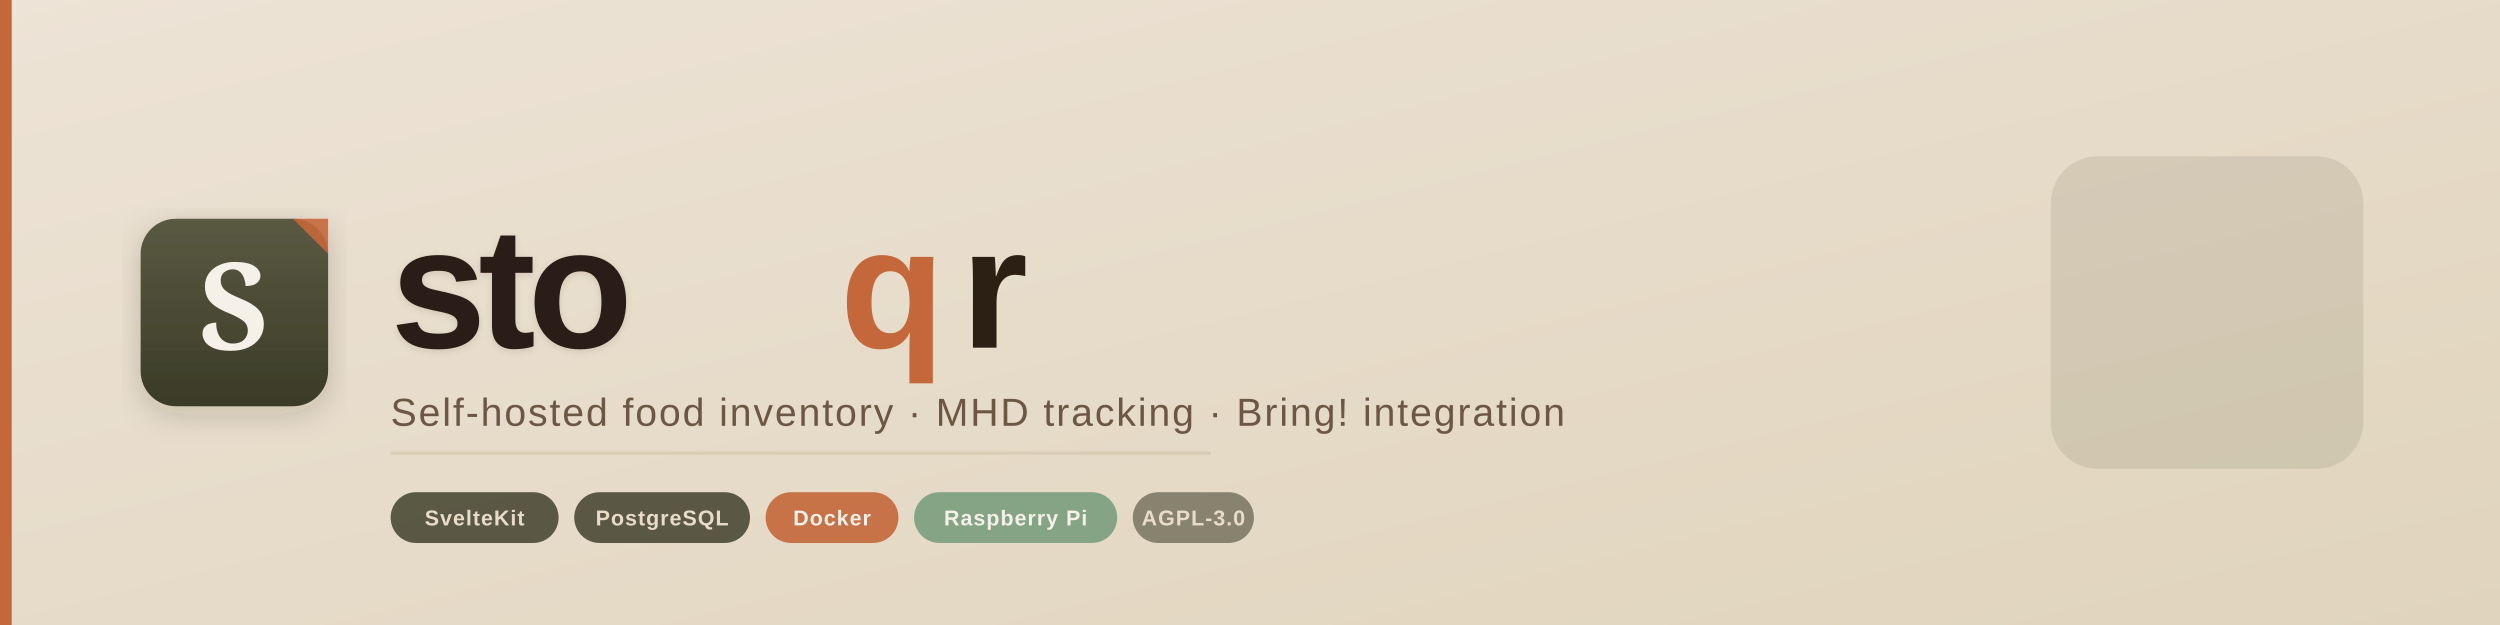
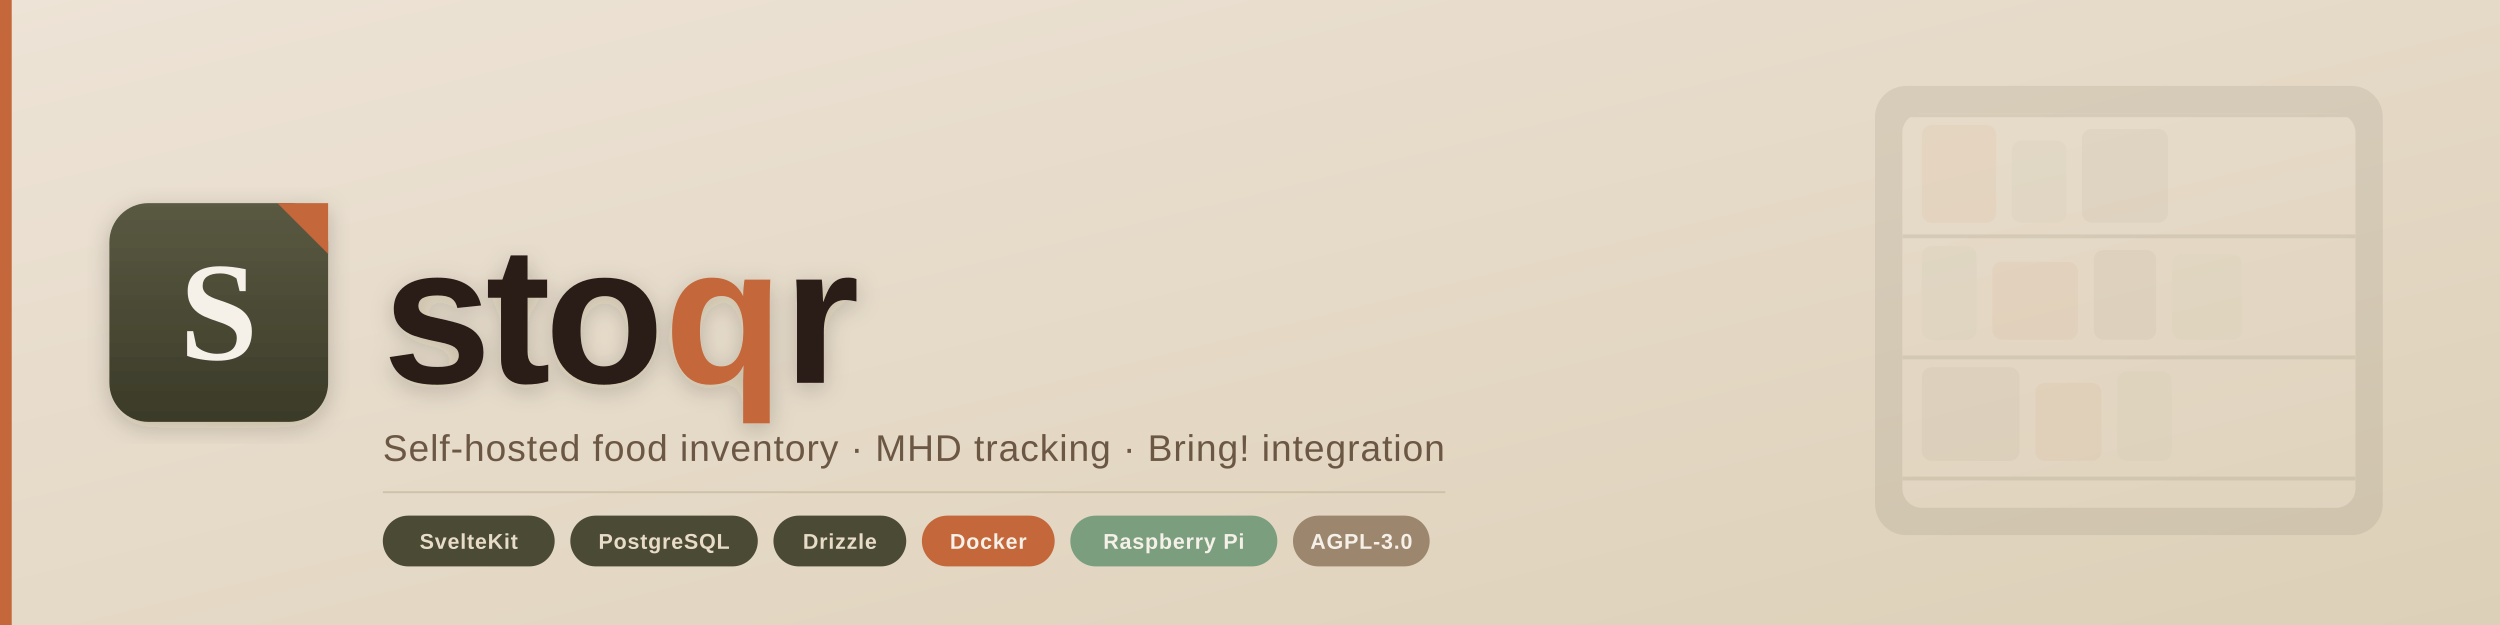
<svg xmlns="http://www.w3.org/2000/svg" viewBox="0 0 1280 320" width="1280" height="320">
  <defs>
-     <linearGradient id="bgGrad" x1="0" y1="0" x2="1" y2="1">
+     <linearGradient id="bg" x1="0" y1="0" x2="1" y2="1">
      <stop offset="0%" stop-color="#EDE3D6" />
-       <stop offset="100%" stop-color="#E0D4BC" />
+       <stop offset="100%" stop-color="#DDD0B8" />
    </linearGradient>
-     <linearGradient id="boxGrad" x1="0" y1="0" x2="0" y2="1">
+     <linearGradient id="box" x1="0" y1="0" x2="0" y2="1">
      <stop offset="0%" stop-color="#5A5A42" />
      <stop offset="100%" stop-color="#3A3A28" />
    </linearGradient>
-     <filter id="shadow" x="-10%" y="-10%" width="120%" height="130%">
-       <feDropShadow dx="0" dy="4" stdDeviation="8" flood-color="#2C1F14" flood-opacity="0.18" />
+     <filter id="dropshadow">
+       <feDropShadow dx="0" dy="3" stdDeviation="6" flood-color="#2C1F14" flood-opacity="0.20" />
    </filter>
-     <filter id="textShadow">
-       <feDropShadow dx="0" dy="1" stdDeviation="2" flood-color="#2C1F14" flood-opacity="0.12" />
-     </filter>
-     <clipPath id="boxClip">
-       <rect x="0" y="0" width="96" height="96" rx="18" ry="18" />
-     </clipPath>
  </defs>
-   <rect width="1280" height="320" fill="url(#bgGrad)" />
+   <rect width="1280" height="320" fill="url(#bg)" />
  <rect x="0" y="0" width="6" height="320" fill="#C4673A" />
-   <rect width="1280" height="320" fill="none" opacity="0.03" />
-   <g transform="translate(72, 112)" filter="url(#shadow)">
-     <rect width="96" height="96" rx="18" ry="18" fill="url(#boxGrad)" />
-     <polygon points="78,0 96,0 96,18" fill="#C4673A" opacity="0.9" />
-     <text x="48" y="67" font-family="Georgia, serif" font-size="62" font-weight="700" text-anchor="middle" fill="#F5F0E8" letter-spacing="-2">S</text>
+   <g transform="translate(56, 104)" filter="url(#dropshadow)">
+     <rect x="0" y="0" width="112" height="112" rx="20" fill="url(#box)" />
+     <polygon points="86,0 112,0 112,26" fill="#C4673A" />
+     <text x="56" y="80" font-family="Georgia, 'Times New Roman', serif" font-size="72" font-weight="700" text-anchor="middle" fill="#F5F0E8">S</text>
  </g>
-   <text x="200" y="178" font-family="'Trebuchet MS', 'Segoe UI', Arial, sans-serif" font-size="88" font-weight="700" letter-spacing="-4" fill="#2C1F14" filter="url(#textShadow)">sto</text>
-   <text x="430" y="178" font-family="'Trebuchet MS', 'Segoe UI', Arial, sans-serif" font-size="88" font-weight="700" letter-spacing="-4" fill="#C4673A">q</text>
-   <text x="492" y="178" font-family="'Trebuchet MS', 'Segoe UI', Arial, sans-serif" font-size="88" font-weight="700" letter-spacing="-4" fill="#2C1F14">r</text>
-   <text x="200" y="218" font-family="'Trebuchet MS', 'Segoe UI', Arial, sans-serif" font-size="20" font-weight="400" letter-spacing="1" fill="#6B5744">Self-hosted food inventory · MHD tracking · Bring! integration</text>
-   <line x1="200" y1="232" x2="620" y2="232" stroke="#D4C8B0" stroke-width="1.5" opacity="0.8" />
-   <g transform="translate(200, 252)">
-     <rect x="0" y="0" width="86" height="26" rx="13" fill="#4A4A35" opacity="0.9" />
-     <text x="43" y="17" font-family="'Trebuchet MS', Arial, sans-serif" font-size="11" font-weight="600" text-anchor="middle" fill="#E8DCC8" letter-spacing="0.5">SvelteKit</text>
-     <rect x="94" y="0" width="90" height="26" rx="13" fill="#4A4A35" opacity="0.9" />
-     <text x="139" y="17" font-family="'Trebuchet MS', Arial, sans-serif" font-size="11" font-weight="600" text-anchor="middle" fill="#E8DCC8" letter-spacing="0.5">PostgreSQL</text>
-     <rect x="192" y="0" width="68" height="26" rx="13" fill="#C4673A" opacity="0.9" />
-     <text x="226" y="17" font-family="'Trebuchet MS', Arial, sans-serif" font-size="11" font-weight="600" text-anchor="middle" fill="#F5F0E8" letter-spacing="0.5">Docker</text>
-     <rect x="268" y="0" width="104" height="26" rx="13" fill="#7A9E7E" opacity="0.9" />
-     <text x="320" y="17" font-family="'Trebuchet MS', Arial, sans-serif" font-size="11" font-weight="600" text-anchor="middle" fill="#F5F0E8" letter-spacing="0.5">Raspberry Pi</text>
-     <rect x="380" y="0" width="62" height="26" rx="13" fill="#4A4A35" opacity="0.6" />
-     <text x="411" y="17" font-family="'Trebuchet MS', Arial, sans-serif" font-size="11" font-weight="600" text-anchor="middle" fill="#E8DCC8" letter-spacing="0.5">AGPL-3.0</text>
-   </g>
-   <g transform="translate(1050, 80)" opacity="0.12">
-     <rect x="0" y="0" width="160" height="160" rx="24" fill="#4A4A35" />
-     <rect x="16" y="16" width="128" height="128" rx="16" fill="none" stroke="#4A4A35" stroke-width="3" />
-     <rect x="32" y="52" width="96" height="22" rx="6" fill="#4A4A35" />
-     <rect x="32" y="84" width="96" height="22" rx="6" fill="#4A4A35" />
-     <rect x="32" y="116" width="96" height="22" rx="6" fill="#4A4A35" />
+   <text x="196" y="196" font-family="'Segoe UI', 'Helvetica Neue', Arial, sans-serif" font-size="100" font-weight="700" letter-spacing="-3" fill="#2C1F14" filter="url(#dropshadow)">sto<tspan fill="#C4673A">q</tspan>r</text>
+   <text x="196" y="236" font-family="'Segoe UI', 'Helvetica Neue', Arial, sans-serif" font-size="19" font-weight="400" letter-spacing="0.5" fill="#6B5744">Self-hosted food inventory · MHD tracking · Bring! integration</text>
+   <line x1="196" y1="252" x2="740" y2="252" stroke="#C4B89A" stroke-width="1" opacity="0.7" />
+   <rect x="196" y="264" width="88" height="26" rx="13" fill="#4A4A35" />
+   <text x="240" y="281" font-family="'Segoe UI', Arial, sans-serif" font-size="11" font-weight="600" text-anchor="middle" fill="#E8DCC8" letter-spacing="0.4">SvelteKit</text>
+   <rect x="292" y="264" width="96" height="26" rx="13" fill="#4A4A35" />
+   <text x="340" y="281" font-family="'Segoe UI', Arial, sans-serif" font-size="11" font-weight="600" text-anchor="middle" fill="#E8DCC8" letter-spacing="0.4">PostgreSQL</text>
+   <rect x="396" y="264" width="68" height="26" rx="13" fill="#4A4A35" />
+   <text x="430" y="281" font-family="'Segoe UI', Arial, sans-serif" font-size="11" font-weight="600" text-anchor="middle" fill="#E8DCC8" letter-spacing="0.4">Drizzle</text>
+   <rect x="472" y="264" width="68" height="26" rx="13" fill="#C4673A" />
+   <text x="506" y="281" font-family="'Segoe UI', Arial, sans-serif" font-size="11" font-weight="600" text-anchor="middle" fill="#F5F0E8" letter-spacing="0.4">Docker</text>
+   <rect x="548" y="264" width="106" height="26" rx="13" fill="#7A9E7E" />
+   <text x="601" y="281" font-family="'Segoe UI', Arial, sans-serif" font-size="11" font-weight="600" text-anchor="middle" fill="#F5F0E8" letter-spacing="0.4">Raspberry Pi</text>
+   <rect x="662" y="264" width="70" height="26" rx="13" fill="#9C876E" />
+   <text x="697" y="281" font-family="'Segoe UI', Arial, sans-serif" font-size="11" font-weight="600" text-anchor="middle" fill="#F5F0E8" letter-spacing="0.4">AGPL-3.0</text>
+   <g transform="translate(960, 44)" opacity="0.10" fill="#4A4A35">
+     <rect x="0" y="0" width="260" height="230" rx="16" />
+     <rect x="14" y="14" width="232" height="202" rx="10" fill="#EDE3D6" />
+     <rect x="14" y="14" width="232" height="2" fill="#4A4A35" />
+     <rect x="14" y="76" width="232" height="2" fill="#4A4A35" />
+     <rect x="14" y="138" width="232" height="2" fill="#4A4A35" />
+     <rect x="14" y="200" width="232" height="2" fill="#4A4A35" />
+     <rect x="24" y="20" width="38" height="50" rx="5" fill="#C4673A" opacity="0.5" />
+     <rect x="70" y="28" width="28" height="42" rx="5" fill="#7A9E7E" opacity="0.5" />
+     <rect x="106" y="22" width="44" height="48" rx="5" fill="#4A4A35" opacity="0.4" />
+     <rect x="24" y="82" width="28" height="48" rx="5" fill="#7A9E7E" opacity="0.5" />
+     <rect x="60" y="90" width="44" height="40" rx="5" fill="#C4673A" opacity="0.5" />
+     <rect x="112" y="84" width="32" height="46" rx="5" fill="#4A4A35" opacity="0.4" />
+     <rect x="152" y="86" width="36" height="44" rx="5" fill="#7A9E7E" opacity="0.4" />
+     <rect x="24" y="144" width="50" height="48" rx="5" fill="#4A4A35" opacity="0.4" />
+     <rect x="82" y="152" width="34" height="40" rx="5" fill="#C4673A" opacity="0.5" />
+     <rect x="124" y="146" width="28" height="46" rx="5" fill="#7A9E7E" opacity="0.4" />
  </g>
</svg>
